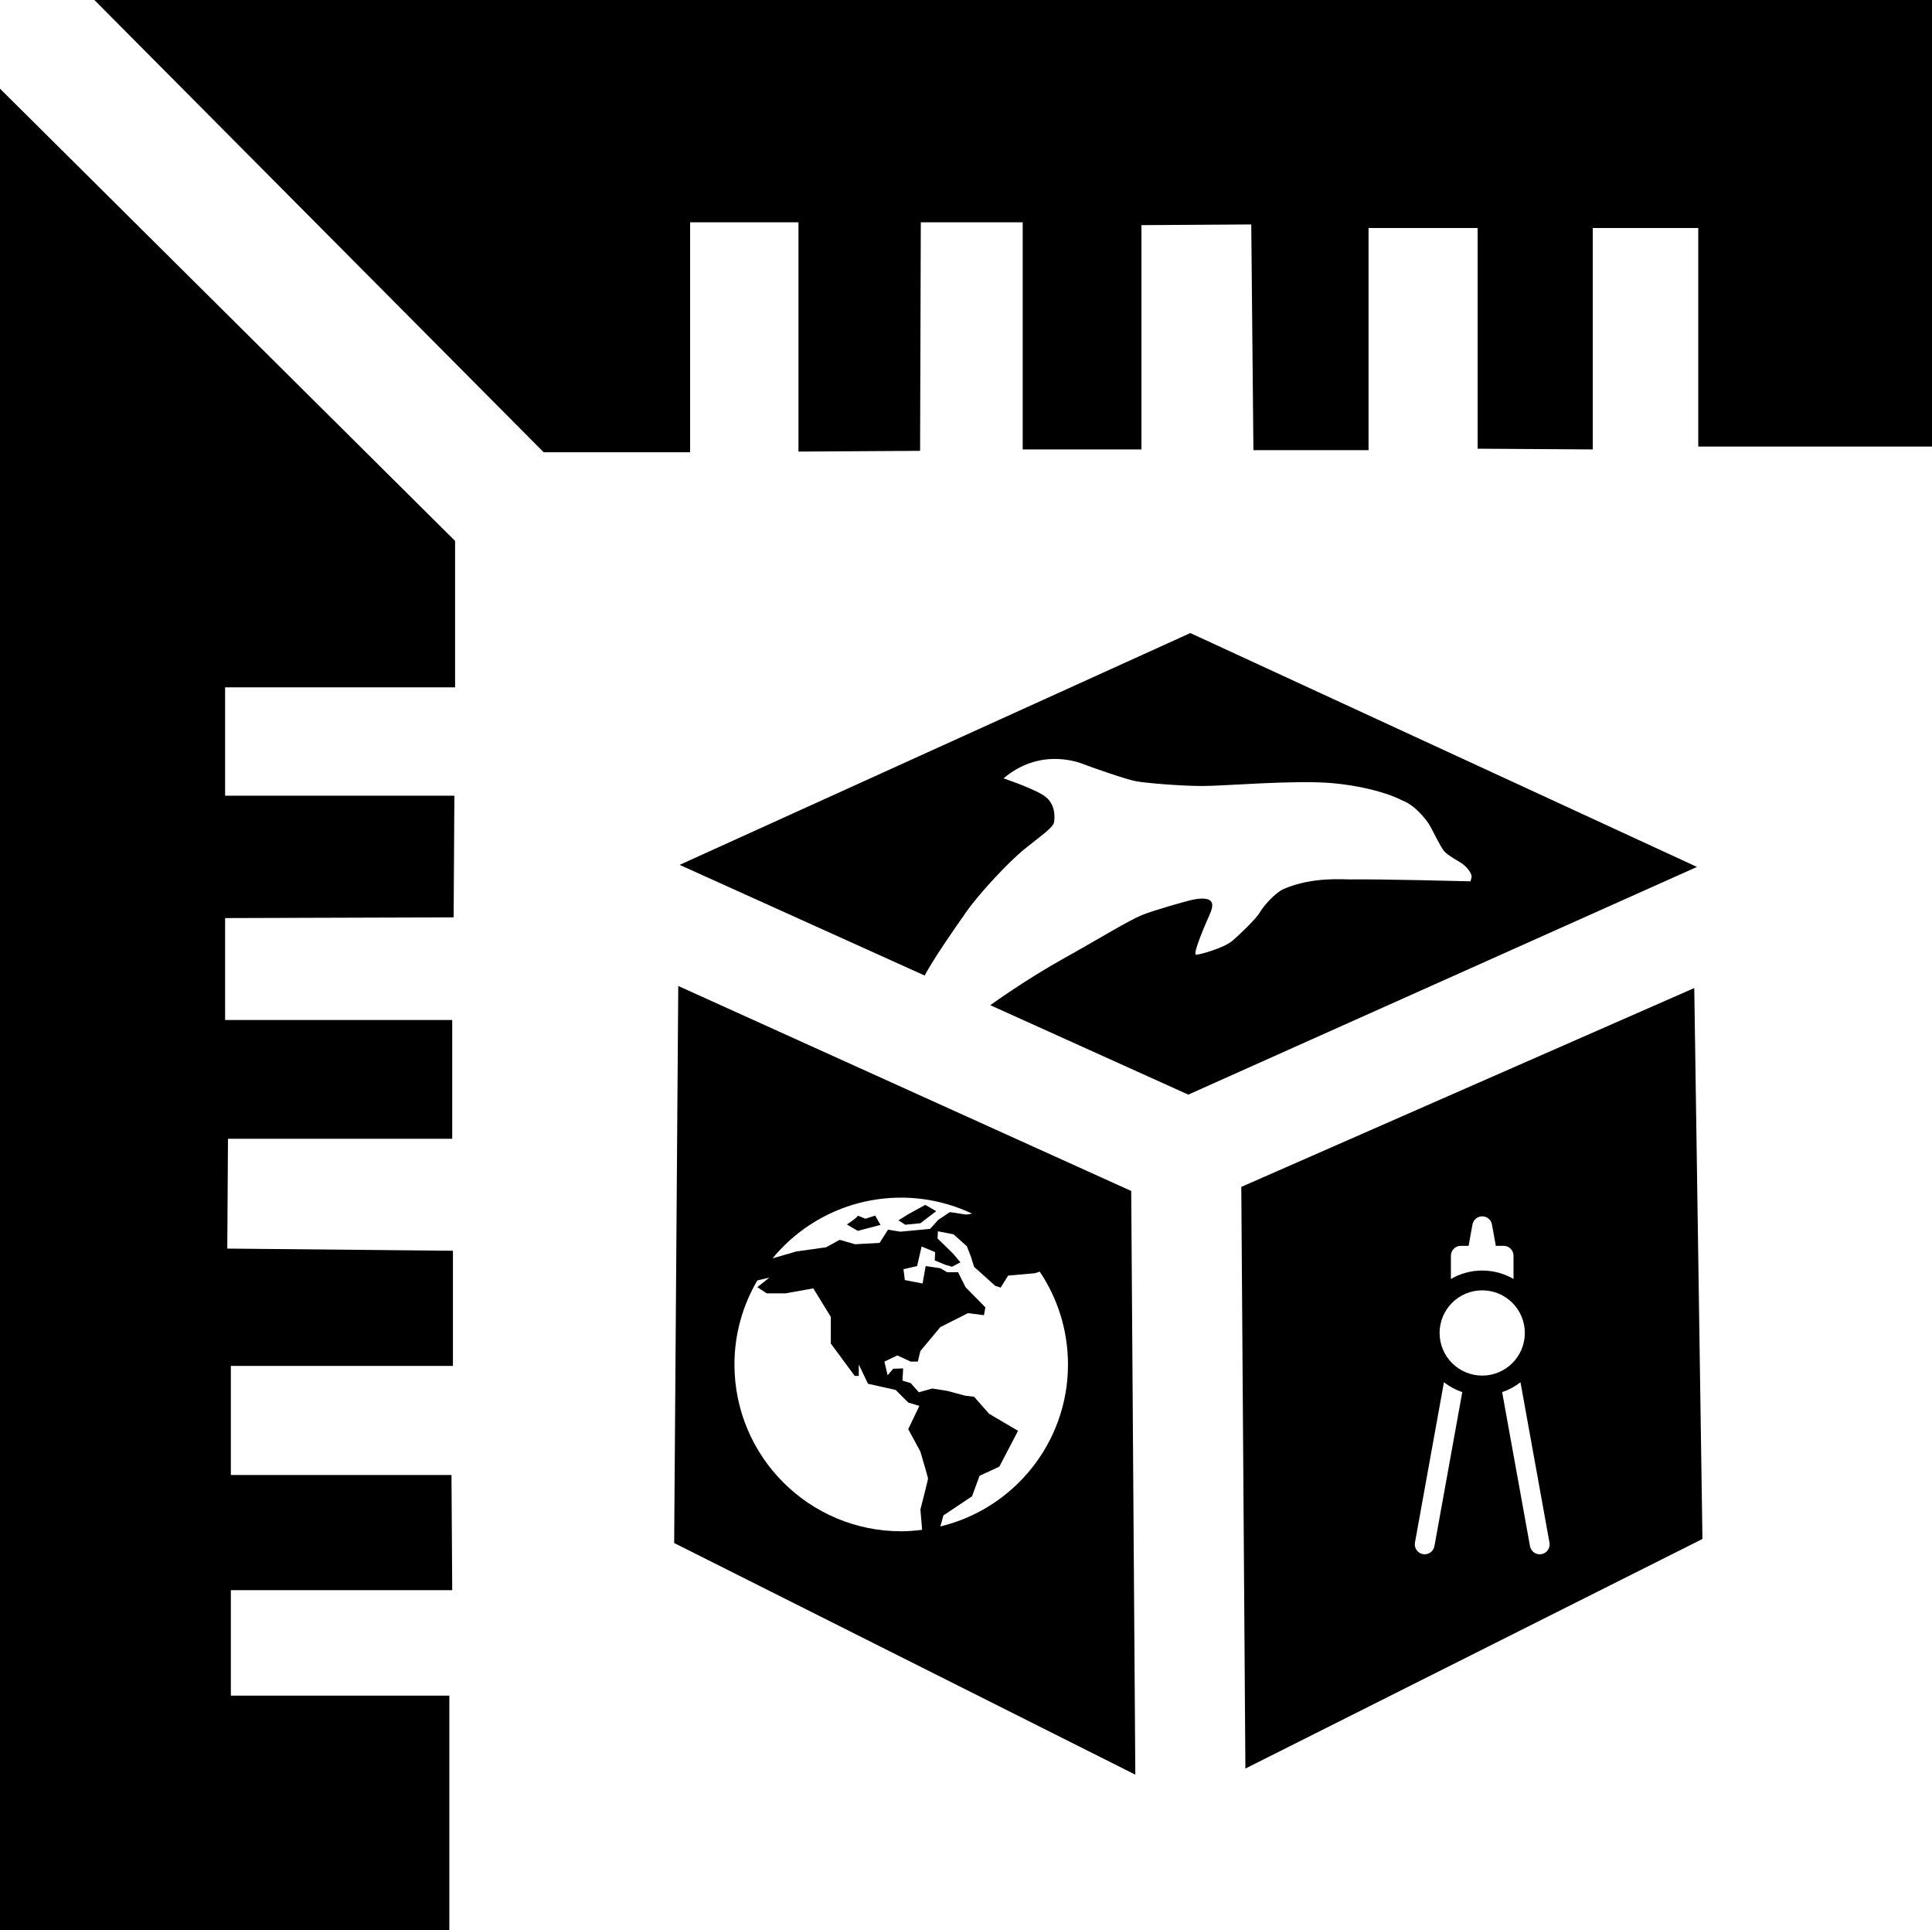
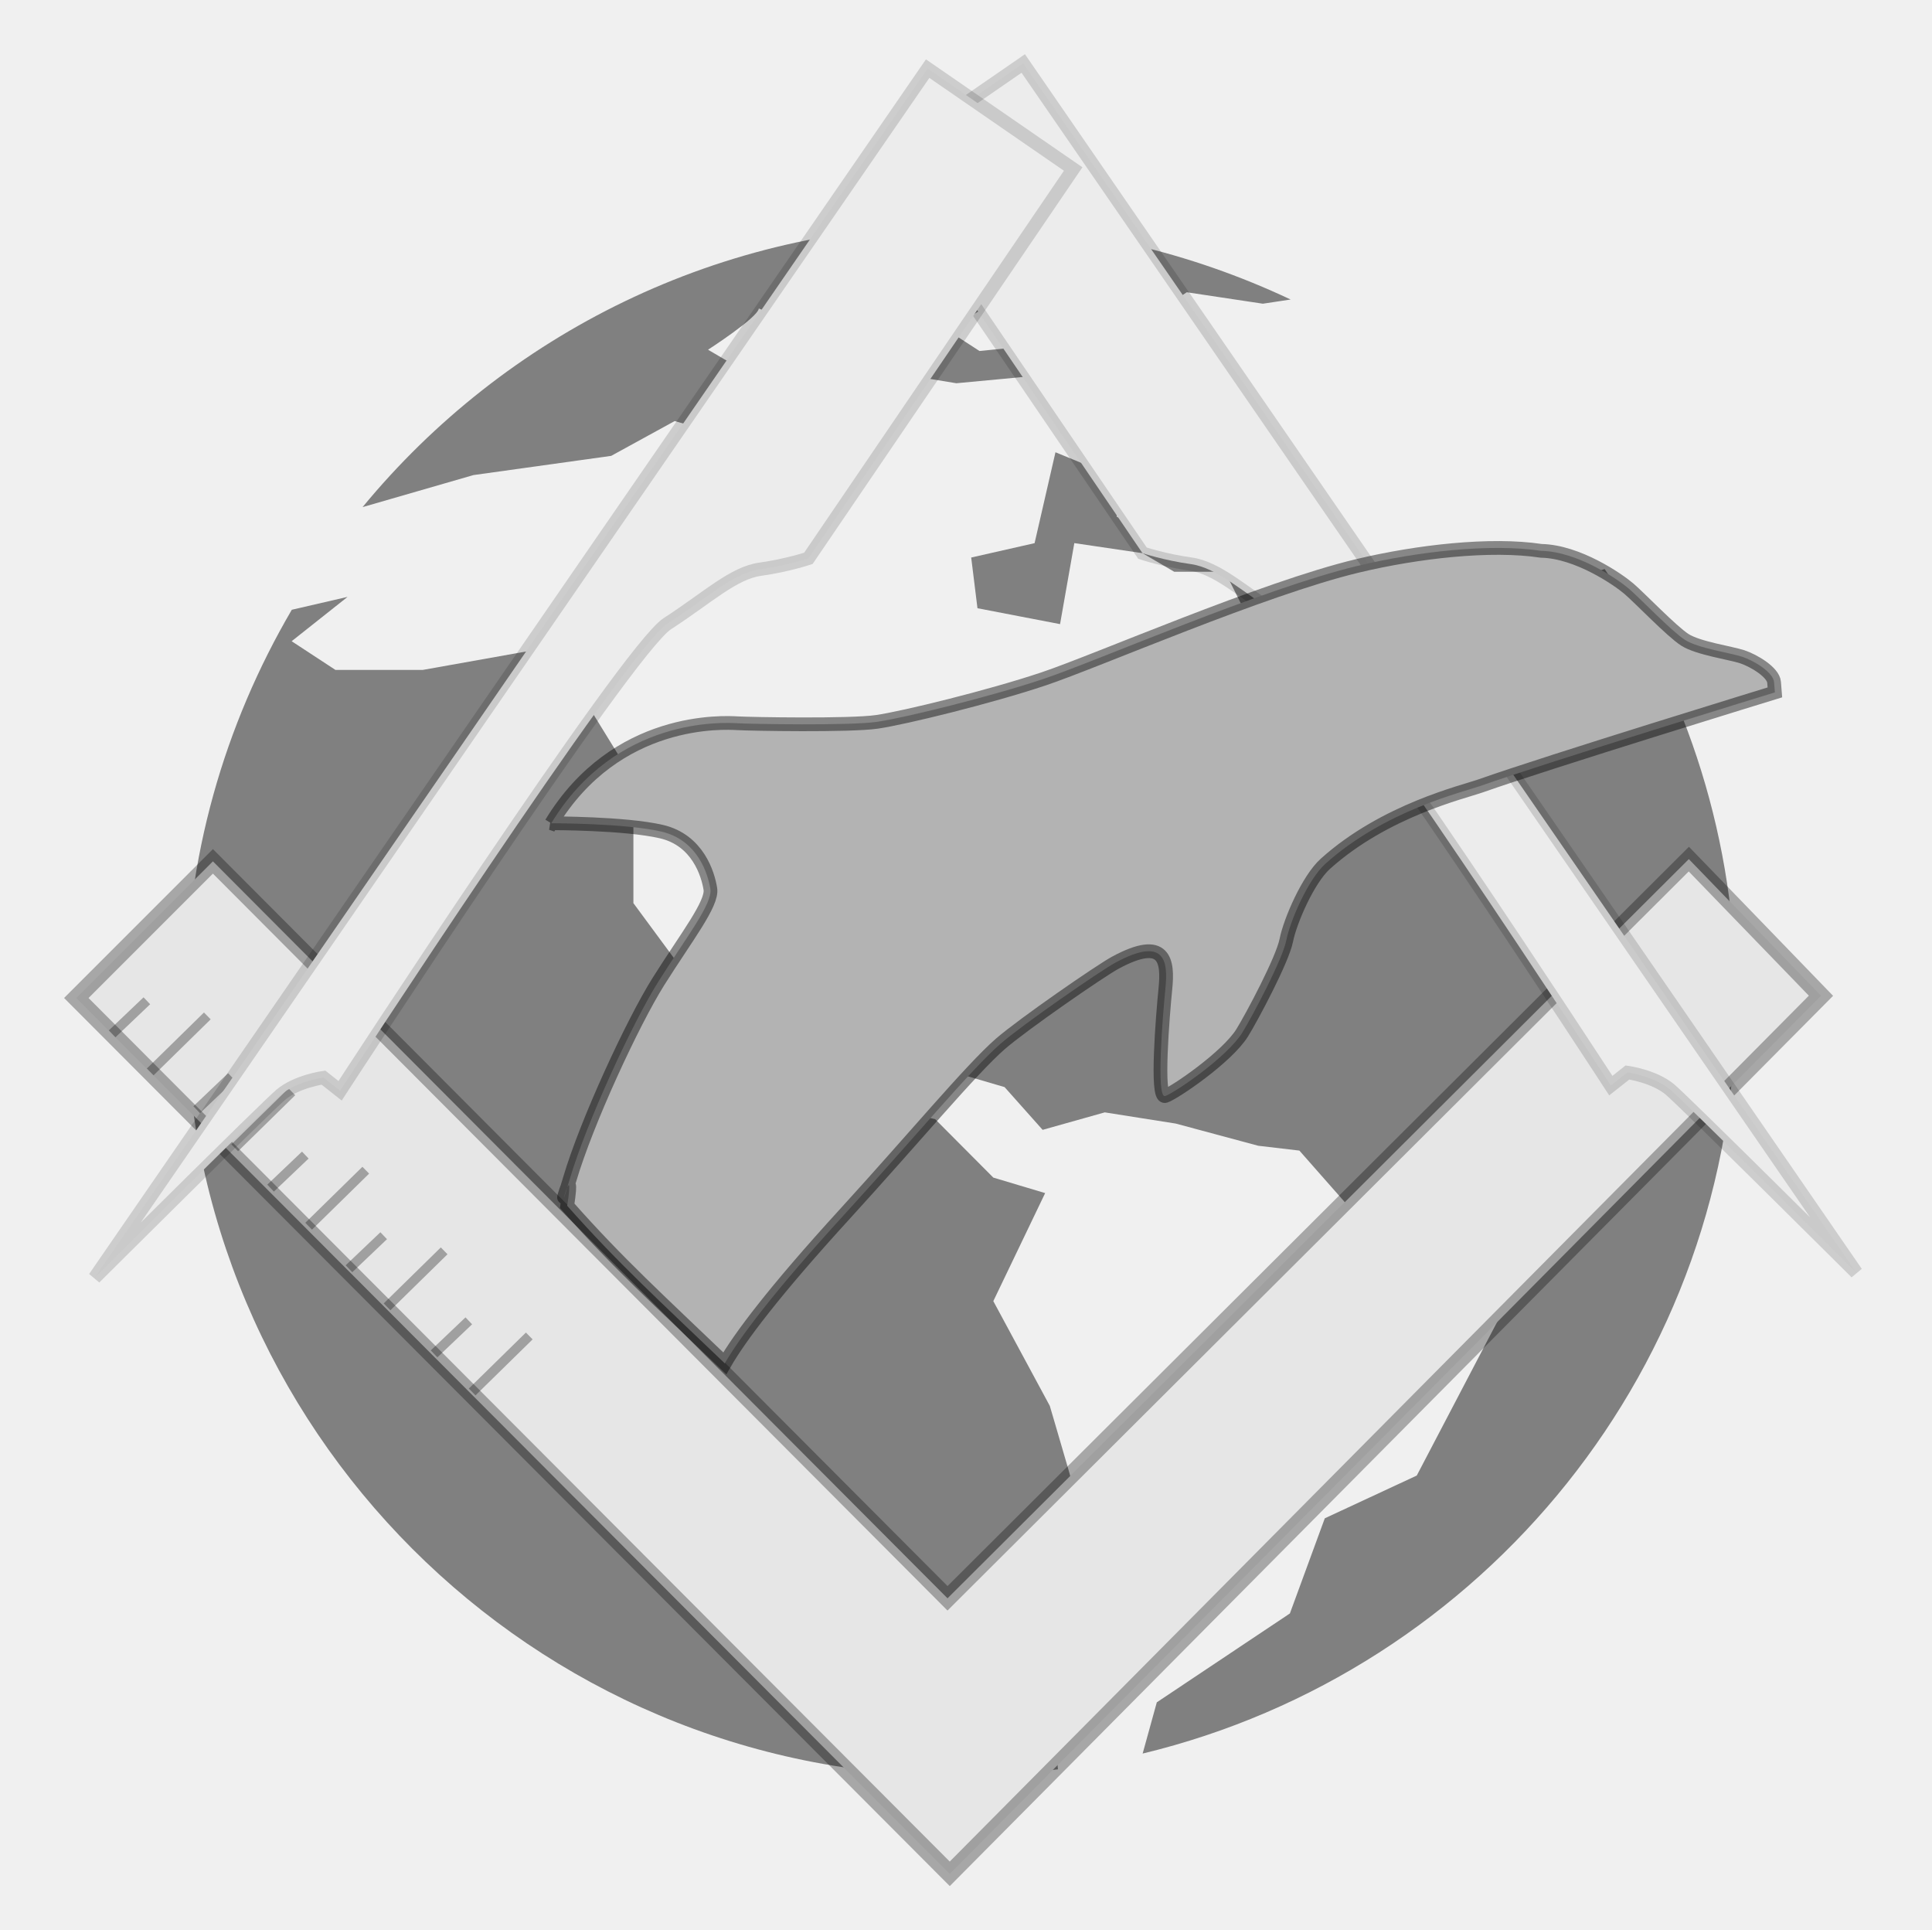
<svg xmlns="http://www.w3.org/2000/svg" viewBox="0 -13 514.484 513.718" version="1.1" id="svg10" width="514.484" height="513.718">
  <defs id="defs14">
    <linearGradient id="linearGradient3766">
      <stop id="stop3780" offset="0" style="stop-color:#808080;stop-opacity:0;" />
      <stop style="stop-color:#7f7f80;stop-opacity:0.504;" offset="0.5" id="stop3782" />
      <stop id="stop3784" offset="0.75" style="stop-color:#808080;stop-opacity:0.986;" />
      <stop style="stop-color:#808080;stop-opacity:0.986;" offset="1" id="stop3770" />
    </linearGradient>
  </defs>
-   <rect style="fill:#ffffff;fill-opacity:1;stroke:none;stroke-width:1.779;stroke-opacity:1" id="rect833" width="515.21" height="515.025" x="-0.066" y="-13.858" />
-   <path style="fill:#000000;fill-opacity:1;stroke:#000000;stroke-width:1px;stroke-linecap:butt;stroke-linejoin:miter;stroke-opacity:1" d="M 0.5,11.808 120.689,131.231 v 38.277 H 59.446 v 29.856 H 120.497 l -0.191,31.387 -60.86,0.191 v 28.133 h 60.477 v 30.621 H 60.212 l -0.191,30.239 60.094,0.574 v 29.664 H 60.977 v 30.047 h 58.755 l 0.191,29.664 H 60.977 v 29.09 h 58.181 v 62.008 H 0.5 Z" id="path908" />
-   <path style="fill:#000000;fill-opacity:1;stroke:#000000;stroke-width:1px;stroke-linecap:butt;stroke-linejoin:miter;stroke-opacity:1" d="M 25.574,-13.266 144.997,106.923 h 38.277 V 45.681 h 29.856 v 61.051 l 31.387,-0.191 0.191,-60.86 h 28.133 v 60.477 h 30.621 V 46.446 l 30.239,-0.191 0.574,60.094 h 29.664 V 47.212 h 30.047 v 58.755 l 29.664,0.191 V 47.212 h 29.09 V 105.392 h 62.008 V -13.266 Z" id="path908-3" />
-   <path style="fill:#000000;fill-opacity:1;stroke:#000000;stroke-width:1px;stroke-linecap:butt;stroke-linejoin:miter;stroke-opacity:1" d="m 181.112,250.29 119.63,54.131 1.083,154.274 -121.796,-61.168 z" id="path929" />
-   <path style="fill:#000000;fill-opacity:1;stroke:#000000;stroke-width:1px;stroke-linecap:butt;stroke-linejoin:miter;stroke-opacity:1" d="M 182.194,217.27 316.44,277.897 450.686,217.811 316.981,156.102 Z" id="path925" />
-   <path style="fill:#000000;fill-opacity:1;stroke:#000000;stroke-width:1px;stroke-linecap:butt;stroke-linejoin:miter;stroke-opacity:1" d="m 331.055,303.339 1.083,153.733 120.713,-60.627 -2.165,-145.613 z" id="path927" />
-   <path style="fill:#ffffff;fill-opacity:1;stroke:none;stroke-width:1.421" d="m 267.235,194.243 c 9.899,-8.376 20.305,-4.188 21.574,-3.68 1.269,0.508 10.914,3.934 13.706,4.442 2.792,0.508 11.929,1.269 17.767,1.269 5.838,0 24.493,-1.65 34.518,-0.761 6.366,0.564 13.833,2.157 18.528,4.569 3.553,1.269 6.599,5.33 7.361,6.599 0.761,1.269 2.792,5.584 3.807,6.853 1.015,1.269 4.061,2.792 5.076,3.553 1.015,0.761 2.538,2.538 2.284,3.553 -0.254,1.015 -0.254,1.015 -0.254,1.015 0,0 -24.493,-0.635 -31.98,-0.508 -1.848,0.031 -10.152,-0.761 -17.767,2.538 -2.197,0.952 -5.33,4.442 -6.345,6.218 -1.015,1.777 -5.838,6.345 -7.361,7.614 -2.284,1.904 -8.63,3.68 -9.645,3.68 -1.015,0 2.403,-7.977 3.553,-10.533 1.142,-2.538 1.777,-5.203 -4.061,-4.188 -1.75,0.304 -11.097,3.003 -13.96,4.188 -3.68,1.523 -11.675,6.472 -20.813,11.548 -9.6,5.333 -20.559,12.944 -22.843,14.975 -2.284,2.03 -3.68,2.919 -4.949,4.188 -12.382,-0.255 -13.898,0.794 -13.325,-5.457 3.046,-6.472 2.408,-5.886 3.553,-8.122 2.665,-5.203 8.483,-13.46 11.675,-18.021 3.553,-5.076 11.354,-13.328 15.229,-16.498 4.188,-3.426 7.868,-5.838 8.122,-7.361 0.254,-1.523 0.381,-5.203 -2.919,-7.234 -3.3,-2.03 -10.533,-4.442 -10.533,-4.442 z" id="path2996" />
-   <g transform="matrix(2.827571,0,0,2.827571,43.22923,272.9577)" id="g10">
-     <g id="g8">
-       <g id="g928" transform="translate(53.87701,11.64176)" style="fill:#ffffff">
-         <path id="path2-6" d="M 28.755,6.968 28.285,7.117 25.782,7.34 25.075,8.469 24.562,8.306 22.57,6.51 22.281,5.576 21.894,4.58 20.642,3.457 19.165,3.168 19.131,3.844 20.578,5.256 21.286,6.09 20.49,6.506 19.842,6.315 18.871,5.91 18.904,5.127 17.63,4.603 l -0.423,1.841 -1.284,0.291 0.127,1.027 1.673,0.322 0.289,-1.641 1.381,0.204 0.642,0.376 h 1.03 l 0.705,1.412 1.869,1.896 -0.137,0.737 -1.507,-0.192 -2.604,1.315 -1.875,2.249 -0.244,0.996 h -0.673 l -1.254,-0.578 -1.218,0.578 0.303,1.285 0.53,-0.611 0.932,-0.029 -0.065,1.154 0.772,0.226 0.771,0.866 1.259,-0.354 1.438,0.227 1.67,0.449 0.834,0.098 1.414,1.605 2.729,1.605 -1.765,3.372 -1.863,0.866 -0.707,1.927 -2.696,1.8 -0.287,1.038 C 26.288,29.3 31.415,23.109 31.415,15.707 31.413,12.474 30.433,9.465 28.755,6.968 Z" style="fill:#ffffff" />
-         <path id="path4" d="m 17.515,23.917 -1.144,-2.121 1.05,-2.188 -1.05,-0.314 L 15.192,18.11 12.58,17.524 11.713,15.71 v 1.077 H 11.331 L 9.08,13.735 V 11.228 L 7.43,8.545 4.81,9.012 H 3.045 L 2.157,8.43 3.29,7.532 2.16,7.793 c -1.362,2.326 -2.156,5.025 -2.156,7.916 0,8.673 7.031,15.707 15.705,15.707 0.668,0 1.323,-0.059 1.971,-0.137 l -0.164,-1.903 c 0,0 0.721,-2.826 0.721,-2.922 -10e-4,-0.097 -0.722,-2.537 -0.722,-2.537 z" style="fill:#ffffff" />
-         <path id="path6" d="M 5.84,5.065 8.63,4.676 9.916,3.971 11.363,4.388 13.675,4.26 14.467,3.015 15.622,3.205 18.427,2.942 19.2,2.09 20.29,1.362 21.832,1.594 22.394,1.509 C 20.363,0.553 18.103,0 15.708,0 10.833,0 6.474,2.222 3.596,5.711 H 3.604 Z M 16.372,1.562 17.976,0.679 19.006,1.274 17.515,2.409 16.091,2.552 15.45,2.136 Z m -4.751,0.129 0.708,0.295 0.927,-0.295 0.505,0.875 -2.14,0.562 -1.029,-0.602 c -0.001,0 1.006,-0.648 1.029,-0.835 z" style="fill:#ffffff" />
+   <g transform="matrix(13.14546,0,0,13.14546,-658.9265,-106.1285)" id="g10" style="fill:#808080;stroke:none;stroke-opacity:0.441;stroke-width:0.369;stroke-miterlimit:4;stroke-dasharray:none">
+     <g id="g8" style="fill:#808080;stroke:none;stroke-opacity:0.441;stroke-width:0.369;stroke-miterlimit:4;stroke-dasharray:none">
+       <g id="g928" transform="translate(53.87701,11.64176)" style="fill:#808080;stroke:none;stroke-opacity:0.441;stroke-width:0.369;stroke-miterlimit:4;stroke-dasharray:none">
+         <path id="path2-6" d="M 28.755,6.968 28.285,7.117 25.782,7.34 25.075,8.469 24.562,8.306 22.57,6.51 22.281,5.576 21.894,4.58 20.642,3.457 19.165,3.168 19.131,3.844 20.578,5.256 21.286,6.09 20.49,6.506 19.842,6.315 18.871,5.91 18.904,5.127 17.63,4.603 l -0.423,1.841 -1.284,0.291 0.127,1.027 1.673,0.322 0.289,-1.641 1.381,0.204 0.642,0.376 h 1.03 l 0.705,1.412 1.869,1.896 -0.137,0.737 -1.507,-0.192 -2.604,1.315 -1.875,2.249 -0.244,0.996 h -0.673 l -1.254,-0.578 -1.218,0.578 0.303,1.285 0.53,-0.611 0.932,-0.029 -0.065,1.154 0.772,0.226 0.771,0.866 1.259,-0.354 1.438,0.227 1.67,0.449 0.834,0.098 1.414,1.605 2.729,1.605 -1.765,3.372 -1.863,0.866 -0.707,1.927 -2.696,1.8 -0.287,1.038 C 26.288,29.3 31.415,23.109 31.415,15.707 31.413,12.474 30.433,9.465 28.755,6.968 Z" style="fill:#808080;stroke:none;stroke-opacity:0.441;stroke-width:0.369;stroke-miterlimit:4;stroke-dasharray:none" />
+         <path id="path4" d="m 17.515,23.917 -1.144,-2.121 1.05,-2.188 -1.05,-0.314 L 15.192,18.11 12.58,17.524 11.713,15.71 v 1.077 H 11.331 L 9.08,13.735 V 11.228 L 7.43,8.545 4.81,9.012 H 3.045 L 2.157,8.43 3.29,7.532 2.16,7.793 c -1.362,2.326 -2.156,5.025 -2.156,7.916 0,8.673 7.031,15.707 15.705,15.707 0.668,0 1.323,-0.059 1.971,-0.137 l -0.164,-1.903 c 0,0 0.721,-2.826 0.721,-2.922 -10e-4,-0.097 -0.722,-2.537 -0.722,-2.537 z" style="fill:#808080;stroke:none;stroke-opacity:0.441;stroke-width:0.369;stroke-miterlimit:4;stroke-dasharray:none" />
+         <path id="path6" d="M 5.84,5.065 8.63,4.676 9.916,3.971 11.363,4.388 13.675,4.26 14.467,3.015 15.622,3.205 18.427,2.942 19.2,2.09 20.29,1.362 21.832,1.594 22.394,1.509 C 20.363,0.553 18.103,0 15.708,0 10.833,0 6.474,2.222 3.596,5.711 H 3.604 Z M 16.372,1.562 17.976,0.679 19.006,1.274 17.515,2.409 16.091,2.552 15.45,2.136 Z m -4.751,0.129 0.708,0.295 0.927,-0.295 0.505,0.875 -2.14,0.562 -1.029,-0.602 c -0.001,0 1.006,-0.648 1.029,-0.835 z" style="fill:#808080;stroke:none;stroke-opacity:0.441;stroke-width:0.369;stroke-miterlimit:4;stroke-dasharray:none" />
      </g>
    </g>
  </g>
-   <g transform="matrix(0.1757482,0,0,0.1757482,349.7155,310.8521)" id="g829" style="fill:#ffffff">
-     <path id="path2" d="M 357.924,494.331 313.986,251.354 c -8.276,6.442 -17.645,11.543 -27.78,14.968 L 327.92,497 l 0.482,2.669 c 1.312,7.25 7.627,12.334 14.743,12.334 0.886,0 1.785,-0.079 2.687,-0.242 8.153,-1.475 13.566,-9.279 12.092,-17.43 z" style="fill:#ffffff" />
-     <path id="path4-5" d="m 198.017,251.354 -43.938,242.977 c -1.474,8.151 3.939,15.955 12.092,17.43 8.152,1.47 15.955,-3.939 17.43,-12.092 L 184.083,497 225.798,266.322 c -10.136,-3.425 -19.505,-8.525 -27.781,-14.968 z" style="fill:#ffffff" />
-     <path id="path6-3" d="m 256.001,82.116 c 17.278,0 33.486,4.661 47.44,12.786 V 59.688 c 0,-8.284 -6.716,-15 -15,-15 H 276.612 L 270.761,12.332 C 269.471,5.192 263.256,0 256.001,0 248.746,0 242.531,5.192 241.24,12.331 l -5.851,32.356 H 223.56 c -8.284,0 -15,6.716 -15,15 v 35.214 c 13.955,-8.124 30.164,-12.785 47.441,-12.785 z" style="fill:#ffffff" />
-     <circle id="circle8" r="64.576" cy="176.692" cx="256.001" style="fill:#ffffff" />
+   <g id="g1000" transform="matrix(0.7790687,0,0,0.7790687,123.4971,123.2509)" style="fill:#e6e6e6;fill-opacity:1;stroke:#000000;stroke-opacity:0.305">
+     <path id="path893" d="M -85.74,119.483 165.355,371.343 418.747,118.717 463.913,165.415 166.121,465.504 -132.437,166.18 Z" style="fill:#e6e6e6;fill-opacity:1;stroke:#000000;stroke-width:5.915;stroke-linecap:butt;stroke-linejoin:miter;stroke-miterlimit:4;stroke-dasharray:none;stroke-opacity:0.305" />
+     <path id="path897" d="m -107.175,191.443 19.521,-19.138" style="fill:#e6e6e6;fill-opacity:1;stroke:#000000;stroke-width:3.269;stroke-linecap:butt;stroke-linejoin:miter;stroke-miterlimit:4;stroke-dasharray:none;stroke-opacity:0.305" />
+     <path id="path895" d="m -120.189,178.429 11.866,-11.292" style="fill:#e6e6e6;fill-opacity:1;stroke:#000000;stroke-width:3.269;stroke-linecap:butt;stroke-linejoin:miter;stroke-miterlimit:4;stroke-dasharray:none;stroke-opacity:0.305" />
+     <path id="path897-0" d="m -78.278,217.378 19.521,-19.138" style="fill:#e6e6e6;fill-opacity:1;stroke:#000000;stroke-width:3.269;stroke-linecap:butt;stroke-linejoin:miter;stroke-miterlimit:4;stroke-dasharray:none;stroke-opacity:0.305" />
+     <path id="path895-1" d="m -91.292,204.364 11.866,-11.292" style="fill:#e6e6e6;fill-opacity:1;stroke:#000000;stroke-width:3.269;stroke-linecap:butt;stroke-linejoin:miter;stroke-miterlimit:4;stroke-dasharray:none;stroke-opacity:0.305" />
+     <path id="path897-7" d="m -53.016,244.172 19.521,-19.138" style="fill:#e6e6e6;fill-opacity:1;stroke:#000000;stroke-width:3.269;stroke-linecap:butt;stroke-linejoin:miter;stroke-miterlimit:4;stroke-dasharray:none;stroke-opacity:0.305" />
+     <path id="path895-2" d="m -66.03,231.158 11.866,-11.292" style="fill:#e6e6e6;fill-opacity:1;stroke:#000000;stroke-width:3.269;stroke-linecap:butt;stroke-linejoin:miter;stroke-miterlimit:4;stroke-dasharray:none;stroke-opacity:0.305" />
+     <path id="path897-6" d="M -26.222,271.731 -6.701,252.593" style="fill:#e6e6e6;fill-opacity:1;stroke:#000000;stroke-width:3.269;stroke-linecap:butt;stroke-linejoin:miter;stroke-miterlimit:4;stroke-dasharray:none;stroke-opacity:0.305" />
+     <path id="path895-4" d="m -39.236,258.717 11.866,-11.292" style="fill:#e6e6e6;fill-opacity:1;stroke:#000000;stroke-width:3.269;stroke-linecap:butt;stroke-linejoin:miter;stroke-miterlimit:4;stroke-dasharray:none;stroke-opacity:0.305" />
+     <path id="path897-64" d="M 2.868,300.821 22.389,281.683" style="fill:#e6e6e6;fill-opacity:1;stroke:#000000;stroke-width:3.269;stroke-linecap:butt;stroke-linejoin:miter;stroke-miterlimit:4;stroke-dasharray:none;stroke-opacity:0.305" />
+     <path id="path895-6" d="M -10.146,287.807 1.72,276.515" style="fill:#e6e6e6;fill-opacity:1;stroke:#000000;stroke-width:3.269;stroke-linecap:butt;stroke-linejoin:miter;stroke-miterlimit:4;stroke-dasharray:none;stroke-opacity:0.305" />
  </g>
+   <path style="fill:#ececec;fill-opacity:1;stroke:#000000;stroke-width:3.552;stroke-linecap:butt;stroke-linejoin:miter;stroke-miterlimit:4;stroke-dasharray:none;stroke-opacity:0.148" d="M 272.487,3.904 494.324,325.843 c 0,0 -45.33,-45.116 -49.553,-48.709 -4.223,-3.593 -11.383,-4.588 -11.383,-4.588 l -4.437,3.504 c 0,0 -76.328,-117.347 -87.118,-124.343 -10.791,-6.996 -17.61,-13.526 -24.77,-14.522 -7.16,-0.996 -12.82,-2.899 -12.82,-2.899 L 233.737,30.628 Z" id="path1002-3-3-6" />
+   <path style="fill:#b3b3b3;fill-opacity:1;stroke:#000000;stroke-width:3.657;stroke-opacity:0.441" d="m 146.799,206.195 c 17.3,-28.531 46.114,-26.825 49.625,-26.624 3.511,0.2 29.845,0.672 37.072,-0.373 7.227,-1.045 30.142,-6.661 44.384,-11.435 14.242,-4.775 58.407,-24.058 83.593,-30.091 15.992,-3.831 35.513,-6.05 48.941,-4.008 9.707,0.19 20.46,7.606 23.355,10.08 2.896,2.473 11.379,11.34 14.894,13.605 3.515,2.266 12.191,3.49 15.291,4.517 3.1,1.027 8.268,4.116 8.479,6.801 l 0.211,2.685 c 0,0 -60.275,18.485 -78.439,24.918 -4.482,1.587 -25.392,6.446 -41.271,20.724 -4.582,4.12 -9.371,15.196 -10.395,20.361 -1.024,5.165 -9.053,20.256 -11.73,24.597 -4.016,6.513 -18.044,16.037 -20.521,16.867 -2.477,0.83 -0.662,-21.426 0.054,-28.605 0.711,-7.126 0.079,-14.147 -13.333,-6.896 -4.022,2.174 -24.617,16.403 -30.633,21.635 -7.733,6.726 -23.191,25.34 -41.332,45.198 -19.059,20.863 -28.122,33.022 -32.034,39.844 -17.413,-16.687 -28.453,-26.668 -41.961,-41.947 2.246,-14.874 -3.397,6.672 0.661,-7.065 4.517,-15.291 16.801,-41.803 23.661,-52.706 7.415,-11.785 14.422,-20.678 13.795,-24.601 -0.626,-3.923 -3.327,-13.006 -13.038,-15.261 -9.711,-2.255 -29.331,-2.221 -29.331,-2.221 z" id="path2996" />
+   <path style="fill:#ececec;fill-opacity:1;stroke:#000000;stroke-width:3.552;stroke-linecap:butt;stroke-linejoin:miter;stroke-miterlimit:4;stroke-dasharray:none;stroke-opacity:0.148" d="M 247.03,5.273 25.193,327.212 c 0,0 45.33,-45.116 49.553,-48.709 4.223,-3.593 11.383,-4.588 11.383,-4.588 l 4.437,3.504 c 0,0 76.328,-117.347 87.118,-124.343 10.791,-6.996 17.61,-13.526 24.77,-14.522 7.16,-0.996 12.82,-2.899 12.82,-2.899 L 285.78,31.997 Z" id="path1002-3-3-6-2" />
</svg>
